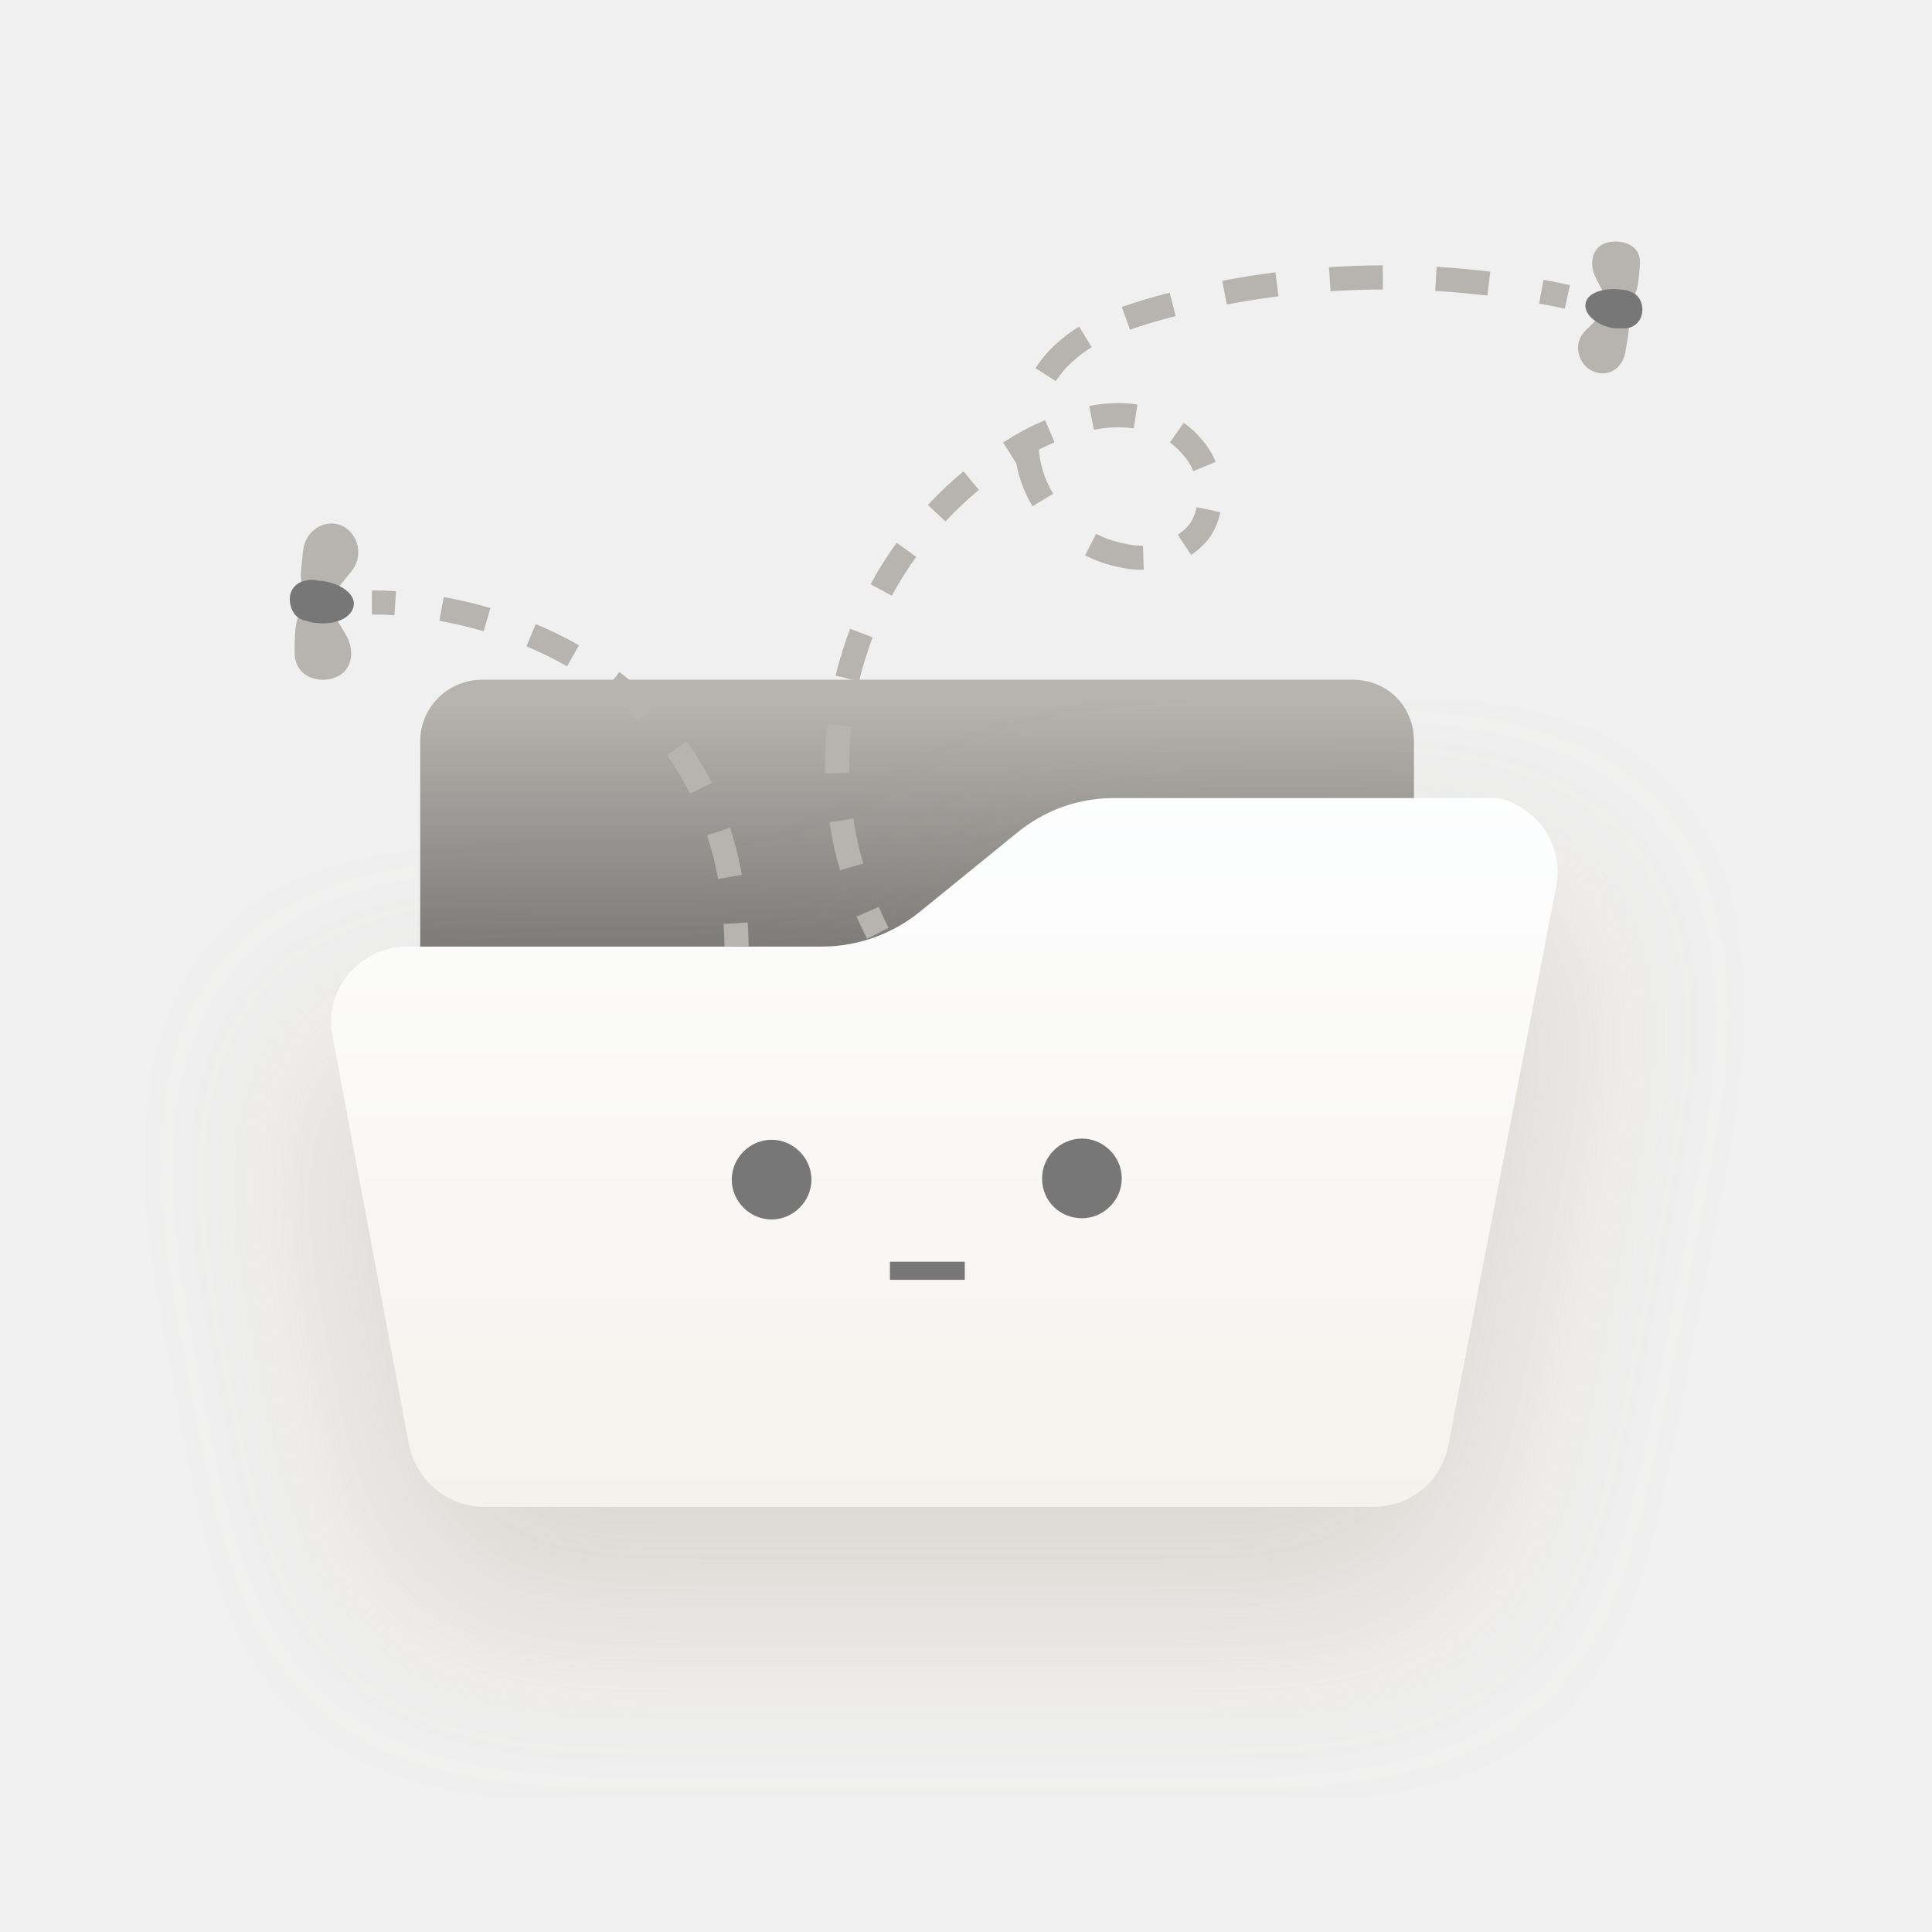
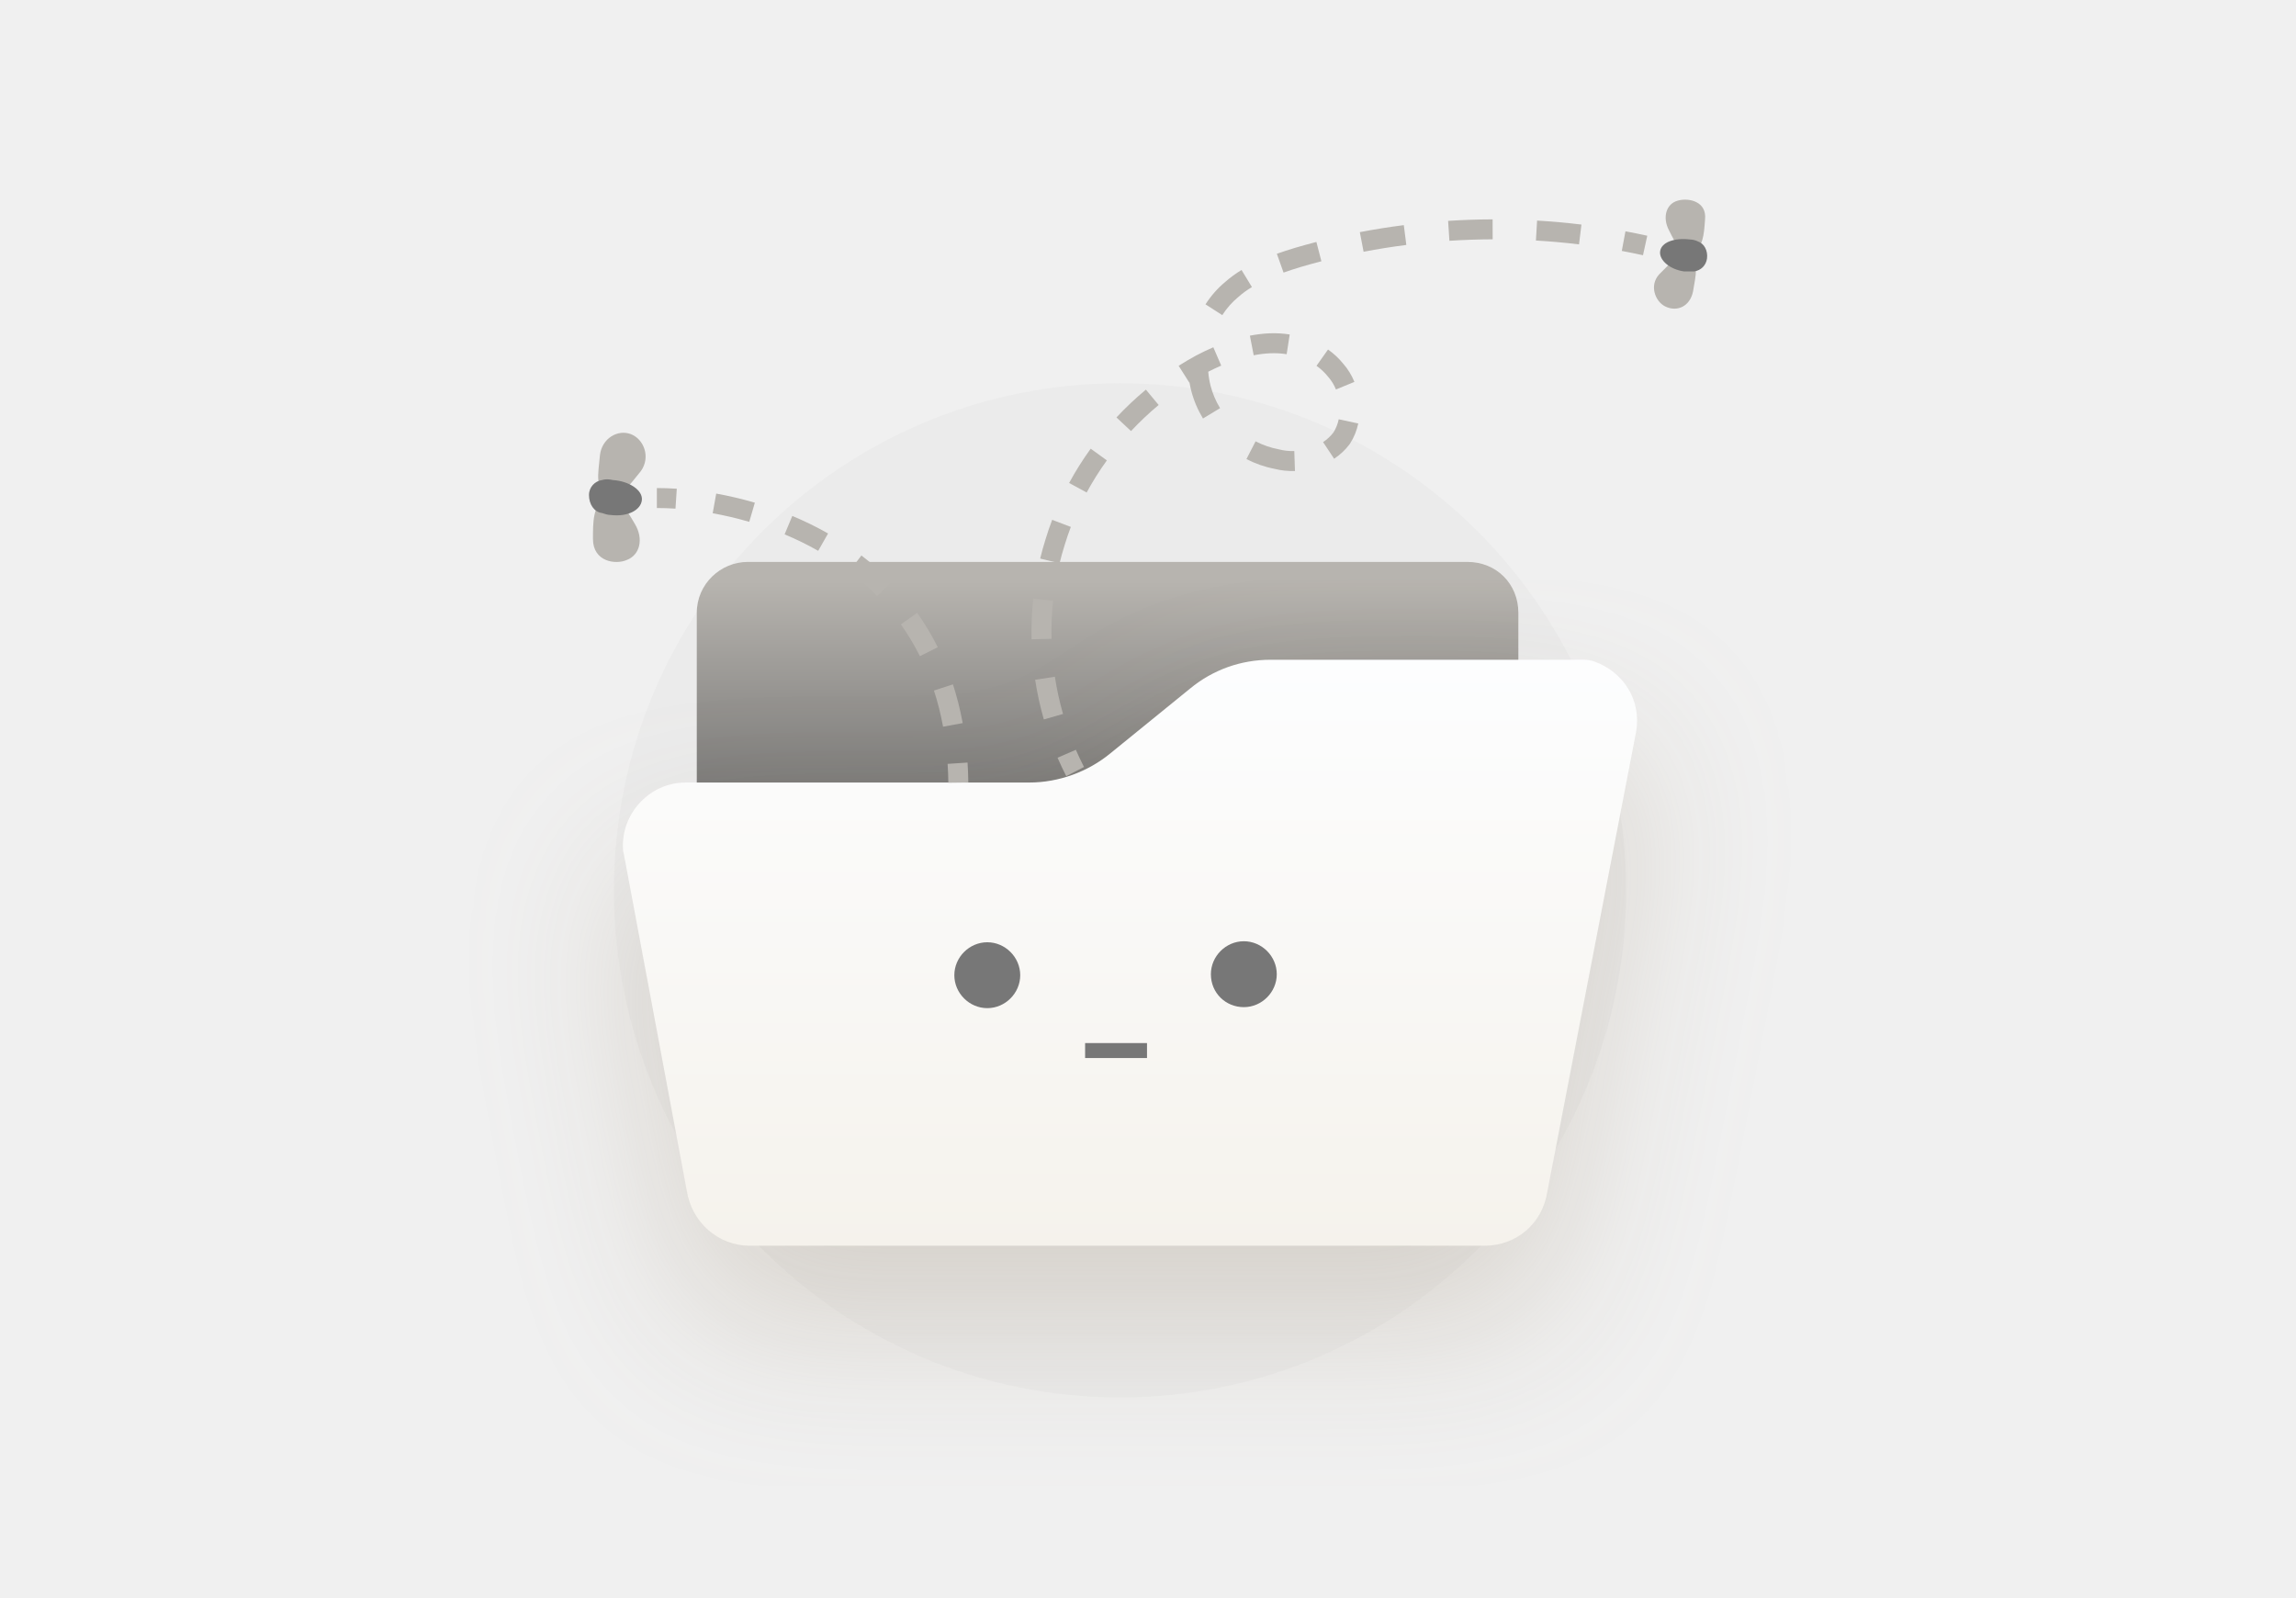
- <svg xmlns="http://www.w3.org/2000/svg" width="160" height="160" fill="none" viewBox="0 0 160 160">
-   <path fill="#F0F0F0" d="M77.2 139.991c28 0 50.7-22.7 50.7-50.8 0-28.1-22.7-50.8-50.7-50.8-28 0-50.7 22.7-50.7 50.8 0 28.1 22.7 50.8 50.7 50.8Z" />
-   <path fill="url(#a)" d="M39.9 56.29H112c2.9 0 5.1 2.2 5.1 5.1v45.701c0 2.9-2.2 5.1-5.1 5.1H39.9c-2.9 0-5.1-2.2-5.1-5.1v-45.7c0-2.9 2.4-5.1 5.1-5.1Z" />
-   <path fill="#1676EE" fill-rule="evenodd" d="M33.8 82.19a1.5 1.5 0 0 1 1.5 1.5v24.4c0 2.072 1.729 3.8 3.8 3.8h74.1a3.77 3.77 0 0 0 3.8-3.8v-22.5a1.5 1.5 0 0 1 3 0v22.5c0 3.71-2.953 6.8-6.8 6.8H39.1c-3.728 0-6.8-3.071-6.8-6.8v-24.4a1.5 1.5 0 0 1 1.5-1.5Z" clip-rule="evenodd" />
-   <path fill="#fff" d="M112.2 72.99H88.8c-2.3 0-4.5.8-6.2 2.2l-6.1 5c-1.7 1.4-3.9 2.2-6.2 2.2H43.9c-2.7 0-4.9 2.2-4.9 4.9 0 .2 0 .5.1.7l4.9 25.8c.4 2.4 2.4 4.2 4.9 4.2h56.5c2.4 0 4.5-1.7 4.9-4.1l6.8-35.3c.5-2.7-1.3-5.1-4-5.6h-.9Z" />
-   <g filter="url(#b)">
-     <path fill="url(#c)" d="M122.7 66.09H92.3c-3 0-5.8 1-8.1 2.9l-8 6.5c-2.2 1.8-5.1 2.9-8.1 2.9H33.7c-3.5 0-6.3 2.9-6.3 6.3 0 .3 0 .6.1.9l6.3 33.7c.5 3.2 3.2 5.5 6.3 5.5h73.6c3.2 0 5.8-2.2 6.3-5.4l8.9-46.1c.542-3.164-1.285-6.001-4.227-7.034-.624-.219-1.312-.166-1.973-.166Z" />
+ <svg xmlns="http://www.w3.org/2000/svg" width="230" height="160" viewBox="0 0 230 160" fill="none">
+   <path d="M112.2 139.991C140.2 139.991 162.9 117.291 162.9 89.191C162.9 61.091 140.2 38.391 112.2 38.391C84.2 38.391 61.5 61.091 61.5 89.191C61.5 117.291 84.2 139.991 112.2 139.991Z" fill="#EBEBEB" />
+   <path d="M74.9 56.291H147C149.9 56.291 152.1 58.49 152.1 61.391V107.091C152.1 109.991 149.9 112.191 147 112.191H74.9C72 112.191 69.8 109.991 69.8 107.091V61.391C69.8 58.49 72.2 56.291 74.9 56.291Z" fill="url(#paint0_linear_964_4890)" />
+   <path fill-rule="evenodd" clip-rule="evenodd" d="M68.8 82.19C69.629 82.19 70.3 82.862 70.3 83.69V108.09C70.3 110.162 72.029 111.89 74.1 111.89H148.2C150.353 111.89 152 110.181 152 108.09V85.59C152 84.762 152.672 84.09 153.5 84.09C154.329 84.09 155 84.762 155 85.59V108.09C155 111.8 152.047 114.89 148.2 114.89H74.1C70.372 114.89 67.3 111.819 67.3 108.09V83.69C67.3 82.862 67.972 82.19 68.8 82.19Z" fill="#1676EE" />
+   <path d="M147.2 72.99H123.8C121.5 72.99 119.3 73.79 117.6 75.19L111.5 80.19C109.8 81.59 107.6 82.39 105.3 82.39H78.9C76.2 82.39 74 84.59 74 87.29C74 87.49 74 87.79 74.1 87.99L79 113.79C79.4 116.19 81.4 117.99 83.9 117.99H140.4C142.8 117.99 144.9 116.29 145.3 113.89L152.1 78.59C152.6 75.89 150.8 73.49 148.1 72.99C147.7 72.99 147.4 72.99 147.2 72.99Z" fill="white" />
+   <g filter="url(#filter0_d_964_4890)">
+     <path d="M157.7 66.09H127.3C124.3 66.09 121.5 67.09 119.2 68.99L111.2 75.49C109 77.29 106.1 78.39 103.1 78.39H68.7C65.2 78.39 62.4 81.29 62.4 84.69C62.4 84.99 62.4 85.29 62.5 85.59L68.8 119.29C69.3 122.49 72 124.79 75.1 124.79H148.7C151.9 124.79 154.5 122.59 155 119.39L163.9 73.29C164.442 70.126 162.615 67.289 159.673 66.256C159.049 66.037 158.361 66.09 157.7 66.09Z" fill="url(#paint1_linear_964_4890)" />
  </g>
-   <path fill="#777" d="M63.9 100.991c1.8 0 3.3-1.5 3.3-3.3 0-1.8-1.5-3.3-3.3-3.3-1.8 0-3.3 1.5-3.3 3.3 0 1.8 1.5 3.3 3.3 3.3Zm25.7-.1c1.8 0 3.3-1.5 3.3-3.3 0-1.8-1.5-3.3-3.3-3.3-1.8 0-3.3 1.5-3.3 3.3 0 1.9 1.5 3.3 3.3 3.3Z" />
-   <path fill="#B7B4AF" fill-rule="evenodd" d="M114.526 23.975a70.376 70.376 0 0 0-4.333.147l-.129-1.996a72.45 72.45 0 0 1 4.456-.151l.006 2Zm8.652.506a69.763 69.763 0 0 0-4.318-.387l.117-1.997c1.485.087 2.967.22 4.442.398l-.241 1.986Zm-17.3.056a68.96 68.96 0 0 0-4.281.682l-.377-1.964a71.006 71.006 0 0 1 4.405-.702l.253 1.984Zm23.708 1.03a67.354 67.354 0 0 0-2.124-.43l.366-1.966c.731.136 1.46.284 2.186.443l-.428 1.953Zm-34.3 1.182a66.11 66.11 0 0 1 2.084-.577l-.502-1.936a68.22 68.22 0 0 0-2.15.595l-.01.003c-.585.178-1.191.372-1.8.587l.67 1.885a39.395 39.395 0 0 1 1.709-.557Zm-4.877 2.006c-.489.297-.94.623-1.345.983l-.014.013-.015.012a7.768 7.768 0 0 0-1.594 1.806l-1.683-1.082a9.769 9.769 0 0 1 1.992-2.257c.504-.446 1.05-.837 1.619-1.183l1.04 1.708Zm3.481 6.726a8.501 8.501 0 0 0-1.648-.091c-.547.023-1.1.091-1.654.2l-.382-1.964a13.06 13.06 0 0 1 1.952-.234 10.49 10.49 0 0 1 2.038.113l-.306 1.976Zm-7.856 1.756a22.56 22.56 0 0 1 1.3-.612l-.79-1.837c-.588.254-1.16.53-1.708.817l-.007.003-.007.004c-.594.323-1.178.667-1.752 1.03l1.07 1.69.017-.01a10.37 10.37 0 0 0 1.35 3.602l1.712-1.036a8.37 8.37 0 0 1-.95-2.246 8.355 8.355 0 0 1-.235-1.405Zm11.985.478a5.576 5.576 0 0 0-1.14-1.07l1.155-1.633a7.56 7.56 0 0 1 1.53 1.434 6.446 6.446 0 0 1 1.114 1.809l-1.85.76a4.423 4.423 0 0 0-.775-1.26l-.018-.02-.016-.02ZM81.067 40.57a30.326 30.326 0 0 0-2.767 2.612l-1.46-1.366a32.336 32.336 0 0 1 2.95-2.784l1.277 1.539Zm17.51 2.751a3.99 3.99 0 0 0 .53-1.319l1.956.42a5.993 5.993 0 0 1-.825 2.014l-.016.024-.017.024a6.162 6.162 0 0 1-1.56 1.47l-1.106-1.666c.41-.272.761-.597 1.038-.967Zm-7.8.89a8.486 8.486 0 0 0 2.309.797l.033.006.033.009a5.28 5.28 0 0 0 1.503.16l.067 2a7.284 7.284 0 0 1-2.04-.216 10.496 10.496 0 0 1-2.821-.979l.916-1.778ZM75.88 46.118a29.562 29.562 0 0 0-2.026 3.217l-1.758-.954a31.564 31.564 0 0 1 2.163-3.435l1.621 1.172Zm-3.612 6.666c-.224.59-.429 1.19-.612 1.795l-.003.012a28.117 28.117 0 0 0-.512 1.835l-1.944-.472c.16-.658.342-1.312.547-1.96a29.3 29.3 0 0 1 .655-1.92l1.87.71ZM70.49 60.18a29.477 29.477 0 0 0-.154 3.81l-2 .049a31.484 31.484 0 0 1 .165-4.07l1.99.211Zm.18 7.611c.193 1.26.466 2.505.817 3.728l-1.923.551a31.887 31.887 0 0 1-.87-3.976l1.977-.303Zm2.103 7.318c.253.583.525 1.158.815 1.723l-1.778.915a30.902 30.902 0 0 1-.872-1.843l1.835-.795Z" clip-rule="evenodd" />
-   <path fill="#777" d="M79.9 104.49h-6.2v1.5h6.2v-1.5Z" />
-   <path fill="#B7B4AF" d="M135.8 21.99c-.1 1.5-.2 2.9-1.3 3.2-1.1.3-1.6-.7-2.3-2.1-.7-1.3-.3-2.7.9-3 1.1-.3 2.9.1 2.7 1.9Zm-1.2 7.2c.3-1.8.6-2.8-.4-3.3-1.1-.5-1.8.4-3 1.6-1 1.1-.4 2.7.6 3.2 1.2.6 2.5 0 2.8-1.5Z" />
-   <path fill="#777" d="M136 25.89c-.1.7-.6 1.2-1.3 1.3h-1c-1.4-.2-2.5-1.1-2.4-2 .1-.9 1.4-1.4 3-1.2.3 0 .6.1.8.2.6.2 1 .9.9 1.7 0 0 0-.1 0 0Z" />
-   <path fill="#B7B4AF" d="M24.4 53.99c0-1.7 0-3.4 1.2-3.9 1.3-.5 2 .7 3 2.4.9 1.5.5 3.1-.8 3.6-1.1.5-3.4.2-3.4-2.1Zm.7-8.4c-.2 2.1-.5 3.3.8 3.8s2-.6 3.3-2.2c1-1.4.3-3.2-1-3.7s-2.9.4-3.1 2.1Z" />
-   <path fill="#777" d="M24 49.59c0-.8.6-1.4 1.3-1.5.3-.1.7-.1 1.1 0 1.6.1 3 1 2.9 2-.1 1-1.4 1.7-3.1 1.5-.3 0-.6-.1-.9-.2-.8-.1-1.3-.9-1.3-1.8Z" />
-   <path fill="#B7B4AF" fill-rule="evenodd" d="M32.666 50.953a28.635 28.635 0 0 0-1.866-.062v-2c.638 0 1.305.021 1.997.067l-.13 1.995Zm7.389 1.323a35.276 35.276 0 0 0-3.662-.862l.354-1.969c1.257.226 2.556.527 3.87.912l-.563 1.92Zm6.907 2.903a30.927 30.927 0 0 0-3.365-1.65l.772-1.845a32.914 32.914 0 0 1 3.583 1.757l-.99 1.738Zm5.903 4.52c-.879-.9-1.812-1.72-2.787-2.464l1.213-1.59a27.51 27.51 0 0 1 3.006 2.657L52.864 59.7Zm4.286 6.03a23.876 23.876 0 0 0-1.906-3.18l1.63-1.16a25.867 25.867 0 0 1 2.066 3.447l-1.79.893Zm2.32 7.067a27.994 27.994 0 0 0-.913-3.622l1.902-.62c.4 1.226.728 2.519.978 3.881l-1.967.361Zm.53 5.608a36.37 36.37 0 0 0-.074-1.884l1.996-.13A38.7 38.7 0 0 1 62 78.377l-2 .027Z" clip-rule="evenodd" />
+   <path d="M98.9 100.991C100.7 100.991 102.2 99.491 102.2 97.691C102.2 95.891 100.7 94.391 98.9 94.391C97.1 94.391 95.6 95.891 95.6 97.691C95.6 99.491 97.1 100.991 98.9 100.991Z" fill="#777777" />
+   <path d="M124.6 100.891C126.4 100.891 127.9 99.391 127.9 97.591C127.9 95.79 126.4 94.29 124.6 94.29C122.8 94.29 121.3 95.79 121.3 97.591C121.3 99.49 122.8 100.891 124.6 100.891Z" fill="#777777" />
+   <path d="M114.9 104.49H108.7V105.99H114.9V104.49Z" fill="#777777" />
+   <path fill-rule="evenodd" clip-rule="evenodd" d="M149.526 23.974C148.081 23.979 146.635 24.028 145.193 24.122L145.064 22.126C146.547 22.03 148.033 21.979 149.52 21.974L149.526 23.974ZM158.178 24.481C156.745 24.307 155.304 24.178 153.86 24.094L153.977 22.097C155.462 22.184 156.944 22.317 158.419 22.495L158.178 24.481ZM140.878 24.537C139.443 24.72 138.015 24.947 136.597 25.219L136.22 23.255C137.679 22.975 139.149 22.741 140.625 22.553L140.878 24.537ZM164.586 25.567C163.881 25.413 163.173 25.269 162.462 25.137L162.828 23.171C163.559 23.307 164.288 23.454 165.014 23.614L164.586 25.567ZM130.287 26.748C130.978 26.545 131.672 26.353 132.37 26.172L131.868 24.236C131.148 24.423 130.43 24.621 129.717 24.831L129.709 24.834C129.123 25.012 128.517 25.206 127.909 25.421L128.578 27.306C129.146 27.105 129.719 26.921 130.287 26.748ZM125.409 28.755C124.921 29.052 124.469 29.378 124.064 29.738L124.05 29.751L124.035 29.763C123.417 30.271 122.882 30.883 122.441 31.569L120.759 30.487C121.301 29.644 121.967 28.877 122.75 28.23C123.254 27.784 123.8 27.393 124.369 27.046L125.409 28.755ZM128.89 35.481C128.342 35.396 127.787 35.367 127.242 35.39C126.695 35.412 126.142 35.481 125.588 35.589L125.206 33.626C125.848 33.501 126.5 33.419 127.158 33.391C127.83 33.363 128.516 33.399 129.196 33.505L128.89 35.481ZM121.035 37.237C121.459 37.021 121.893 36.816 122.335 36.625L121.544 34.788C120.956 35.042 120.385 35.317 119.836 35.605L119.829 35.608L119.822 35.612C119.228 35.935 118.643 36.279 118.07 36.643L119.141 38.332C119.146 38.328 119.151 38.325 119.157 38.322C119.204 38.596 119.262 38.869 119.332 39.139C119.584 40.123 119.986 41.06 120.508 41.923L122.219 40.888C121.794 40.185 121.471 39.428 121.268 38.642C121.151 38.184 121.073 37.714 121.035 37.237ZM133.019 37.715C132.687 37.301 132.303 36.945 131.879 36.645L133.034 35.012C133.596 35.41 134.114 35.886 134.565 36.446C135.038 36.983 135.409 37.601 135.678 38.255L133.828 39.015C133.634 38.543 133.372 38.114 133.053 37.755L133.035 37.736L133.019 37.715ZM116.067 40.57C115.094 41.379 114.169 42.252 113.3 43.182L111.839 41.816C112.765 40.825 113.751 39.895 114.789 39.032L116.067 40.57ZM133.577 43.321C133.826 42.932 134.004 42.484 134.107 42.002L136.063 42.422C135.911 43.129 135.641 43.816 135.238 44.435L135.222 44.46L135.205 44.484C134.773 45.07 134.239 45.56 133.646 45.954L132.539 44.288C132.948 44.016 133.3 43.691 133.577 43.321ZM125.777 44.21C126.498 44.582 127.274 44.854 128.086 45.008L128.119 45.014L128.152 45.023C128.628 45.147 129.137 45.2 129.655 45.183L129.722 47.182C129.036 47.205 128.345 47.136 127.681 46.967C126.685 46.775 125.738 46.44 124.861 45.988L125.777 44.21ZM110.881 46.119C110.138 47.146 109.46 48.221 108.855 49.336L107.097 48.382C107.744 47.19 108.468 46.042 109.26 44.947L110.881 46.119ZM107.27 52.785C107.045 53.376 106.84 53.974 106.657 54.58L106.654 54.592C106.462 55.198 106.292 55.81 106.142 56.427L104.198 55.955C104.358 55.297 104.54 54.643 104.745 53.995C104.941 53.346 105.16 52.706 105.4 52.074L107.27 52.785ZM105.491 60.181C105.357 61.447 105.306 62.721 105.337 63.992L103.337 64.04C103.305 62.683 103.359 61.323 103.503 59.97L105.491 60.181ZM105.672 67.792C105.864 69.051 106.137 70.297 106.488 71.52L104.565 72.071C104.191 70.766 103.9 69.437 103.695 68.095L105.672 67.792ZM107.774 75.11C108.027 75.693 108.299 76.268 108.589 76.833L106.811 77.748C106.5 77.143 106.209 76.528 105.939 75.905L107.774 75.11Z" fill="#B7B4AF" />
+   <path d="M170.8 21.991C170.7 23.491 170.6 24.89 169.5 25.191C168.4 25.491 167.9 24.491 167.2 23.09C166.5 21.791 166.9 20.39 168.1 20.09C169.2 19.791 171 20.191 170.8 21.991Z" fill="#B7B4AF" />
+   <path d="M169.6 29.191C169.9 27.39 170.2 26.39 169.2 25.89C168.1 25.39 167.4 26.291 166.2 27.491C165.2 28.59 165.8 30.191 166.8 30.691C168 31.291 169.3 30.691 169.6 29.191Z" fill="#B7B4AF" />
+   <path d="M171 25.891C170.9 26.591 170.4 27.091 169.7 27.191C169.4 27.191 169.1 27.191 168.7 27.191C167.3 26.991 166.2 26.091 166.3 25.191C166.4 24.291 167.7 23.791 169.3 23.991C169.6 23.991 169.9 24.091 170.1 24.191C170.7 24.391 171.1 25.091 171 25.891Z" fill="#777777" />
+   <path d="M59.4 53.99C59.4 52.291 59.4 50.59 60.6 50.09C61.9 49.59 62.6 50.791 63.6 52.49C64.5 53.99 64.1 55.59 62.8 56.09C61.7 56.59 59.4 56.291 59.4 53.99Z" fill="#B7B4AF" />
+   <path d="M60.1 45.591C59.9 47.691 59.6 48.891 60.9 49.391C62.2 49.891 62.9 48.791 64.2 47.191C65.2 45.791 64.5 43.991 63.2 43.491C61.9 42.991 60.3 43.891 60.1 45.591Z" fill="#B7B4AF" />
+   <path d="M59 49.591C59 48.791 59.6 48.191 60.3 48.091C60.6 47.991 61 47.991 61.4 48.091C63 48.191 64.4 49.091 64.3 50.091C64.2 51.091 62.9 51.791 61.2 51.591C60.9 51.591 60.6 51.491 60.3 51.391C59.5 51.291 59 50.491 59 49.591Z" fill="#777777" />
+   <path fill-rule="evenodd" clip-rule="evenodd" d="M67.666 50.953C67.017 50.911 66.393 50.891 65.8 50.891V48.891C66.438 48.891 67.105 48.912 67.797 48.958L67.666 50.953ZM75.055 52.276C73.811 51.912 72.583 51.628 71.393 51.414L71.747 49.445C73.004 49.671 74.302 49.972 75.617 50.357L75.055 52.276ZM81.962 55.179C80.862 54.552 79.734 54.004 78.597 53.529L79.369 51.684C80.576 52.189 81.777 52.772 82.952 53.441L81.962 55.179ZM87.865 59.699C86.987 58.798 86.053 57.979 85.078 57.235L86.291 55.645C87.339 56.445 88.347 57.328 89.296 58.302L87.865 59.699ZM92.151 65.729C91.583 64.59 90.944 63.532 90.245 62.549L91.875 61.39C92.633 62.456 93.326 63.603 93.941 64.836L92.151 65.729ZM94.471 72.796C94.237 71.519 93.929 70.313 93.558 69.174L95.46 68.555C95.859 69.78 96.188 71.073 96.438 72.435L94.471 72.796ZM95 78.404C94.992 77.762 94.967 77.134 94.927 76.52L96.923 76.389C96.965 77.038 96.991 77.701 97 78.377L95 78.404Z" fill="#B7B4AF" />
  <defs>
-     <linearGradient id="a" x1="75.957" x2="75.957" y1="58.232" y2="89.609" gradientUnits="userSpaceOnUse">
+     <filter id="filter0_d_964_4890" x="46.4" y="58.085" width="133.595" height="90.706" filterUnits="userSpaceOnUse" color-interpolation-filters="sRGB">
+       <feFlood flood-opacity="0" result="BackgroundImageFix" />
+       <feColorMatrix in="SourceAlpha" type="matrix" values="0 0 0 0 0 0 0 0 0 0 0 0 0 0 0 0 0 0 127 0" result="hardAlpha" />
+       <feOffset dy="8" />
+       <feGaussianBlur stdDeviation="8" />
+       <feColorMatrix type="matrix" values="0 0 0 0 0.576 0 0 0 0 0.502 0 0 0 0 0.396 0 0 0 0.24 0" />
+       <feBlend mode="normal" in2="BackgroundImageFix" result="effect1_dropShadow_964_4890" />
+       <feBlend mode="normal" in="SourceGraphic" in2="effect1_dropShadow_964_4890" result="shape" />
+     </filter>
+     <linearGradient id="paint0_linear_964_4890" x1="110.957" y1="58.232" x2="110.957" y2="89.609" gradientUnits="userSpaceOnUse">
      <stop stop-color="#B7B4AF" />
      <stop offset="1" stop-color="#5C5C5C" />
    </linearGradient>
-     <linearGradient id="c" x1="78.164" x2="78.164" y1="64.63" y2="125.424" gradientUnits="userSpaceOnUse">
+     <linearGradient id="paint1_linear_964_4890" x1="113.164" y1="64.63" x2="113.164" y2="125.424" gradientUnits="userSpaceOnUse">
      <stop stop-color="#FDFEFF" />
-       <stop offset=".996" stop-color="#F5F2EC" />
+       <stop offset="0.996" stop-color="#F5F2EC" />
    </linearGradient>
-     <filter id="b" width="133.595" height="90.706" x="11.4" y="58.084" color-interpolation-filters="sRGB" filterUnits="userSpaceOnUse">
-       <feFlood flood-opacity="0" result="BackgroundImageFix" />
-       <feColorMatrix in="SourceAlpha" result="hardAlpha" values="0 0 0 0 0 0 0 0 0 0 0 0 0 0 0 0 0 0 127 0" />
-       <feOffset dy="8" />
-       <feGaussianBlur stdDeviation="8" />
-       <feColorMatrix values="0 0 0 0 0.576 0 0 0 0 0.502 0 0 0 0 0.396 0 0 0 0.24 0" />
-       <feBlend in2="BackgroundImageFix" result="effect1_dropShadow_964_4890" />
-       <feBlend in="SourceGraphic" in2="effect1_dropShadow_964_4890" result="shape" />
-     </filter>
  </defs>
</svg>
